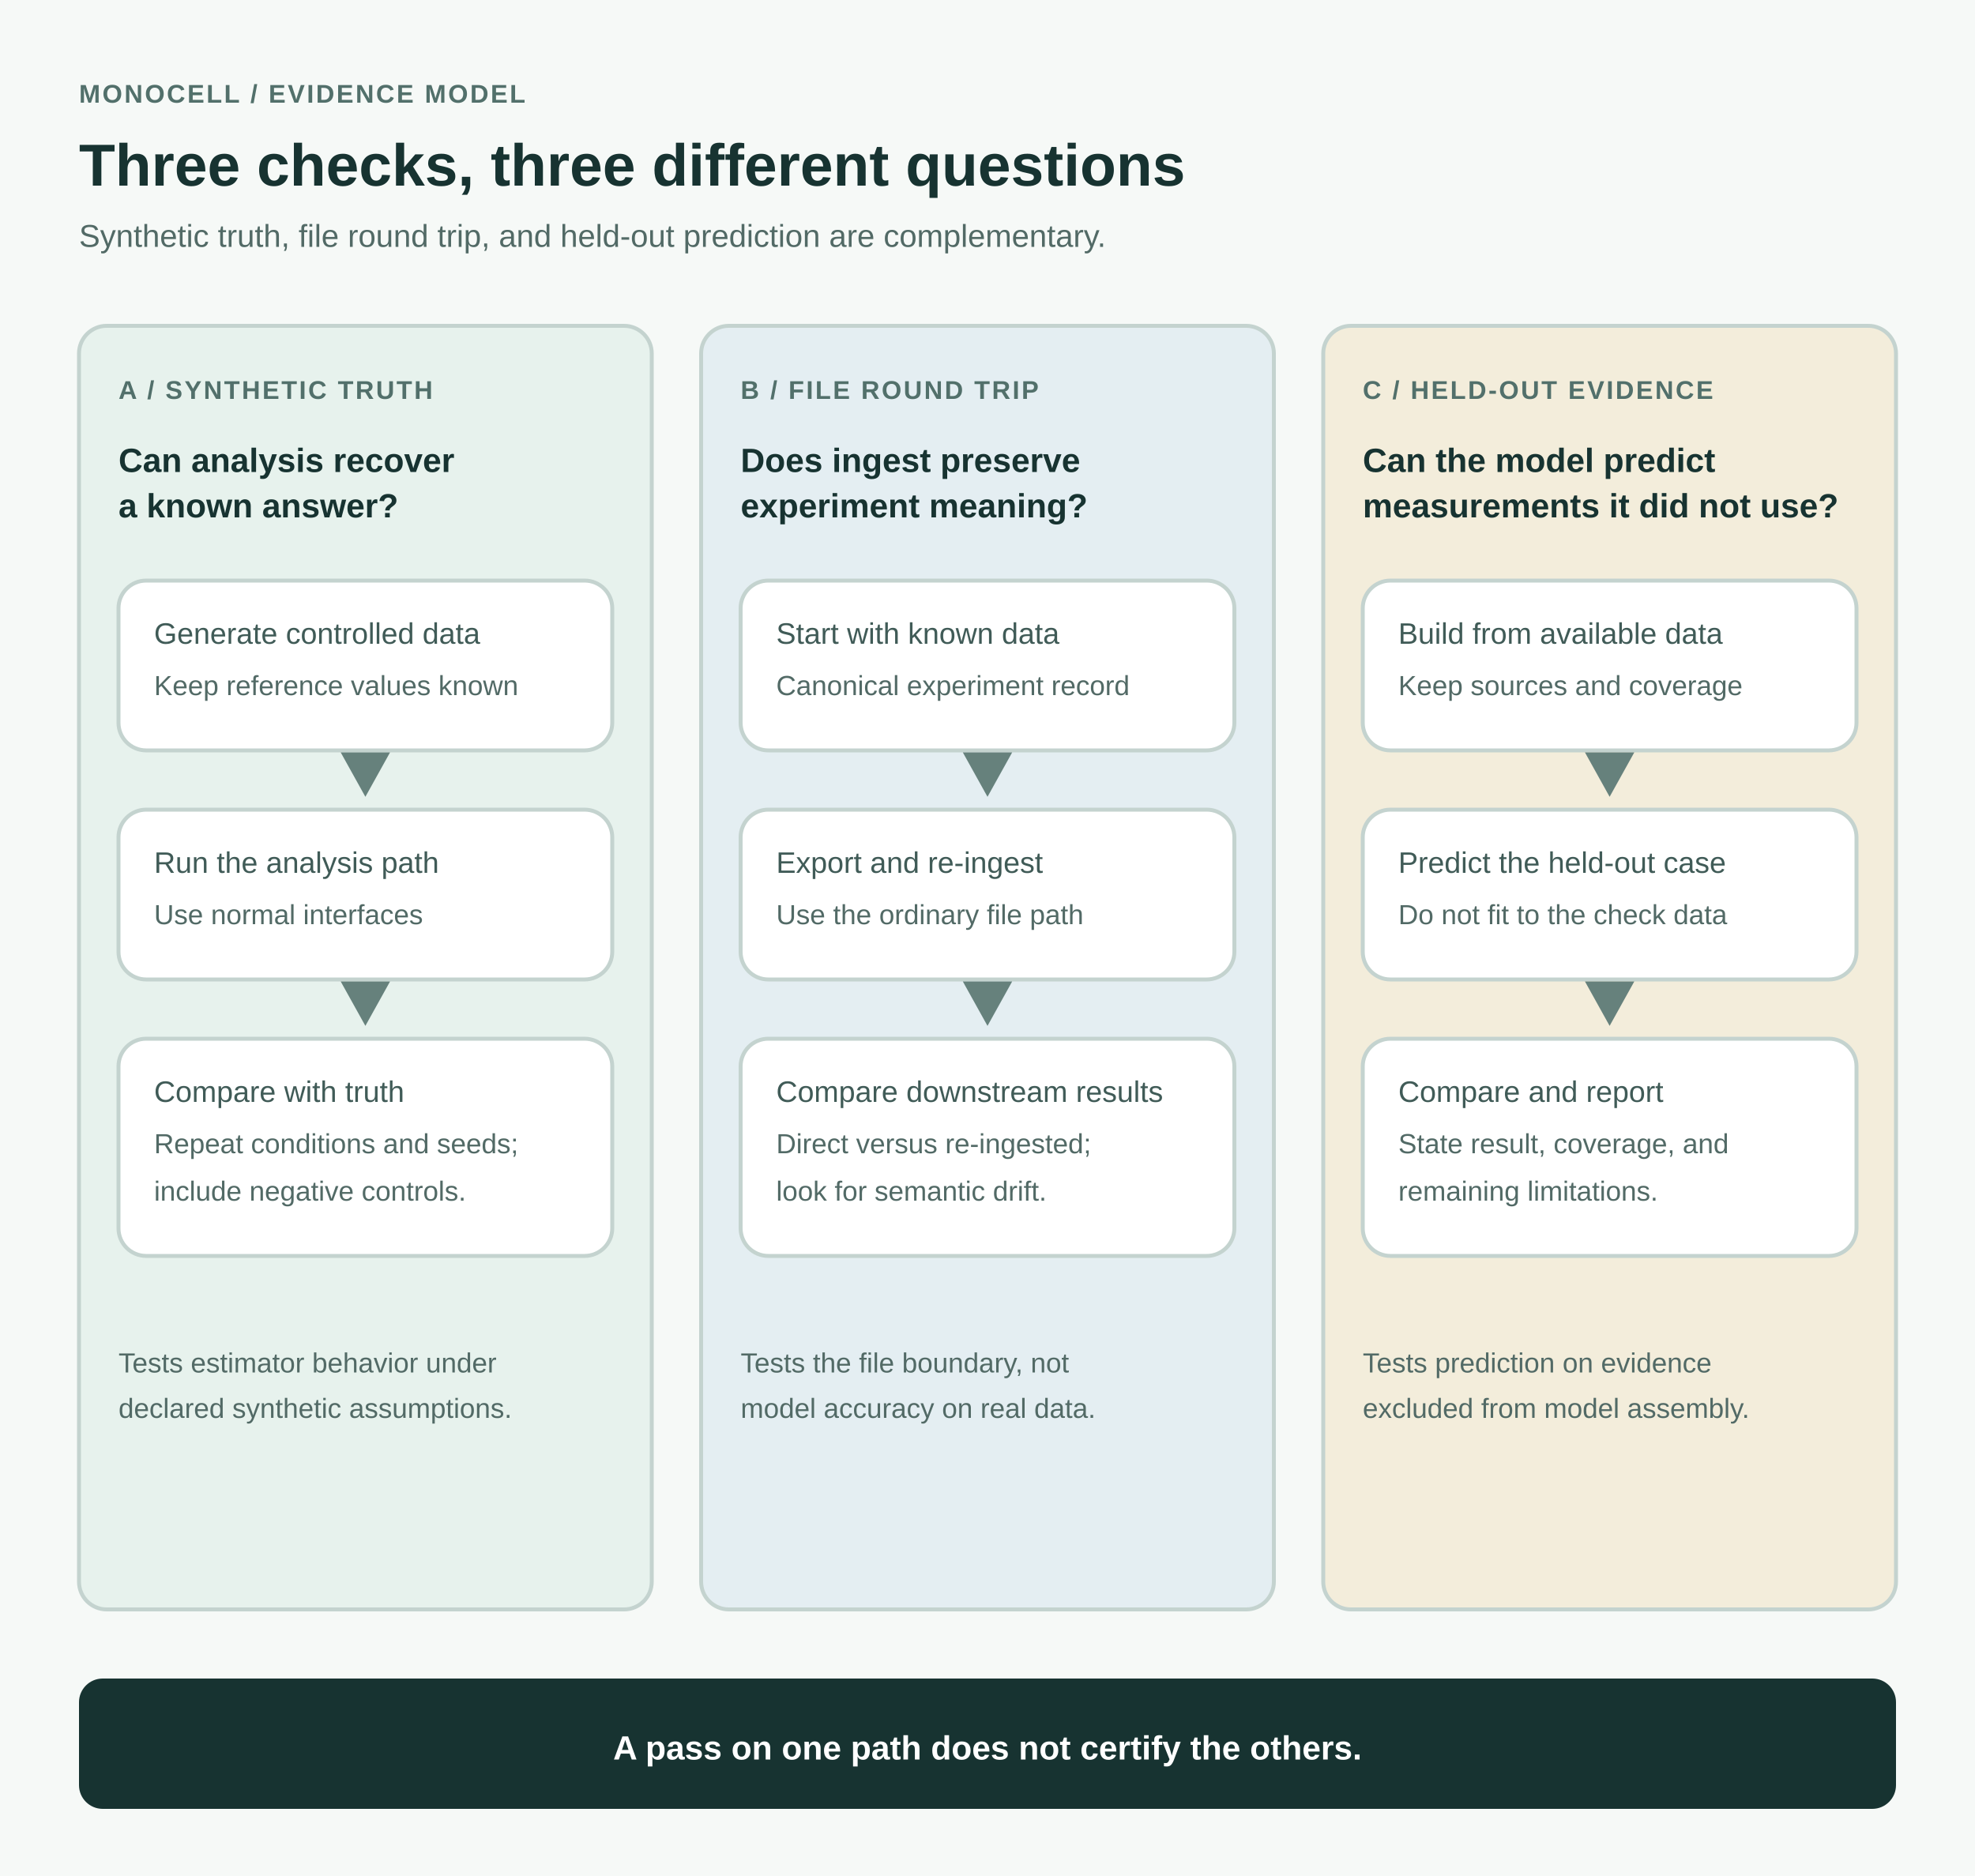
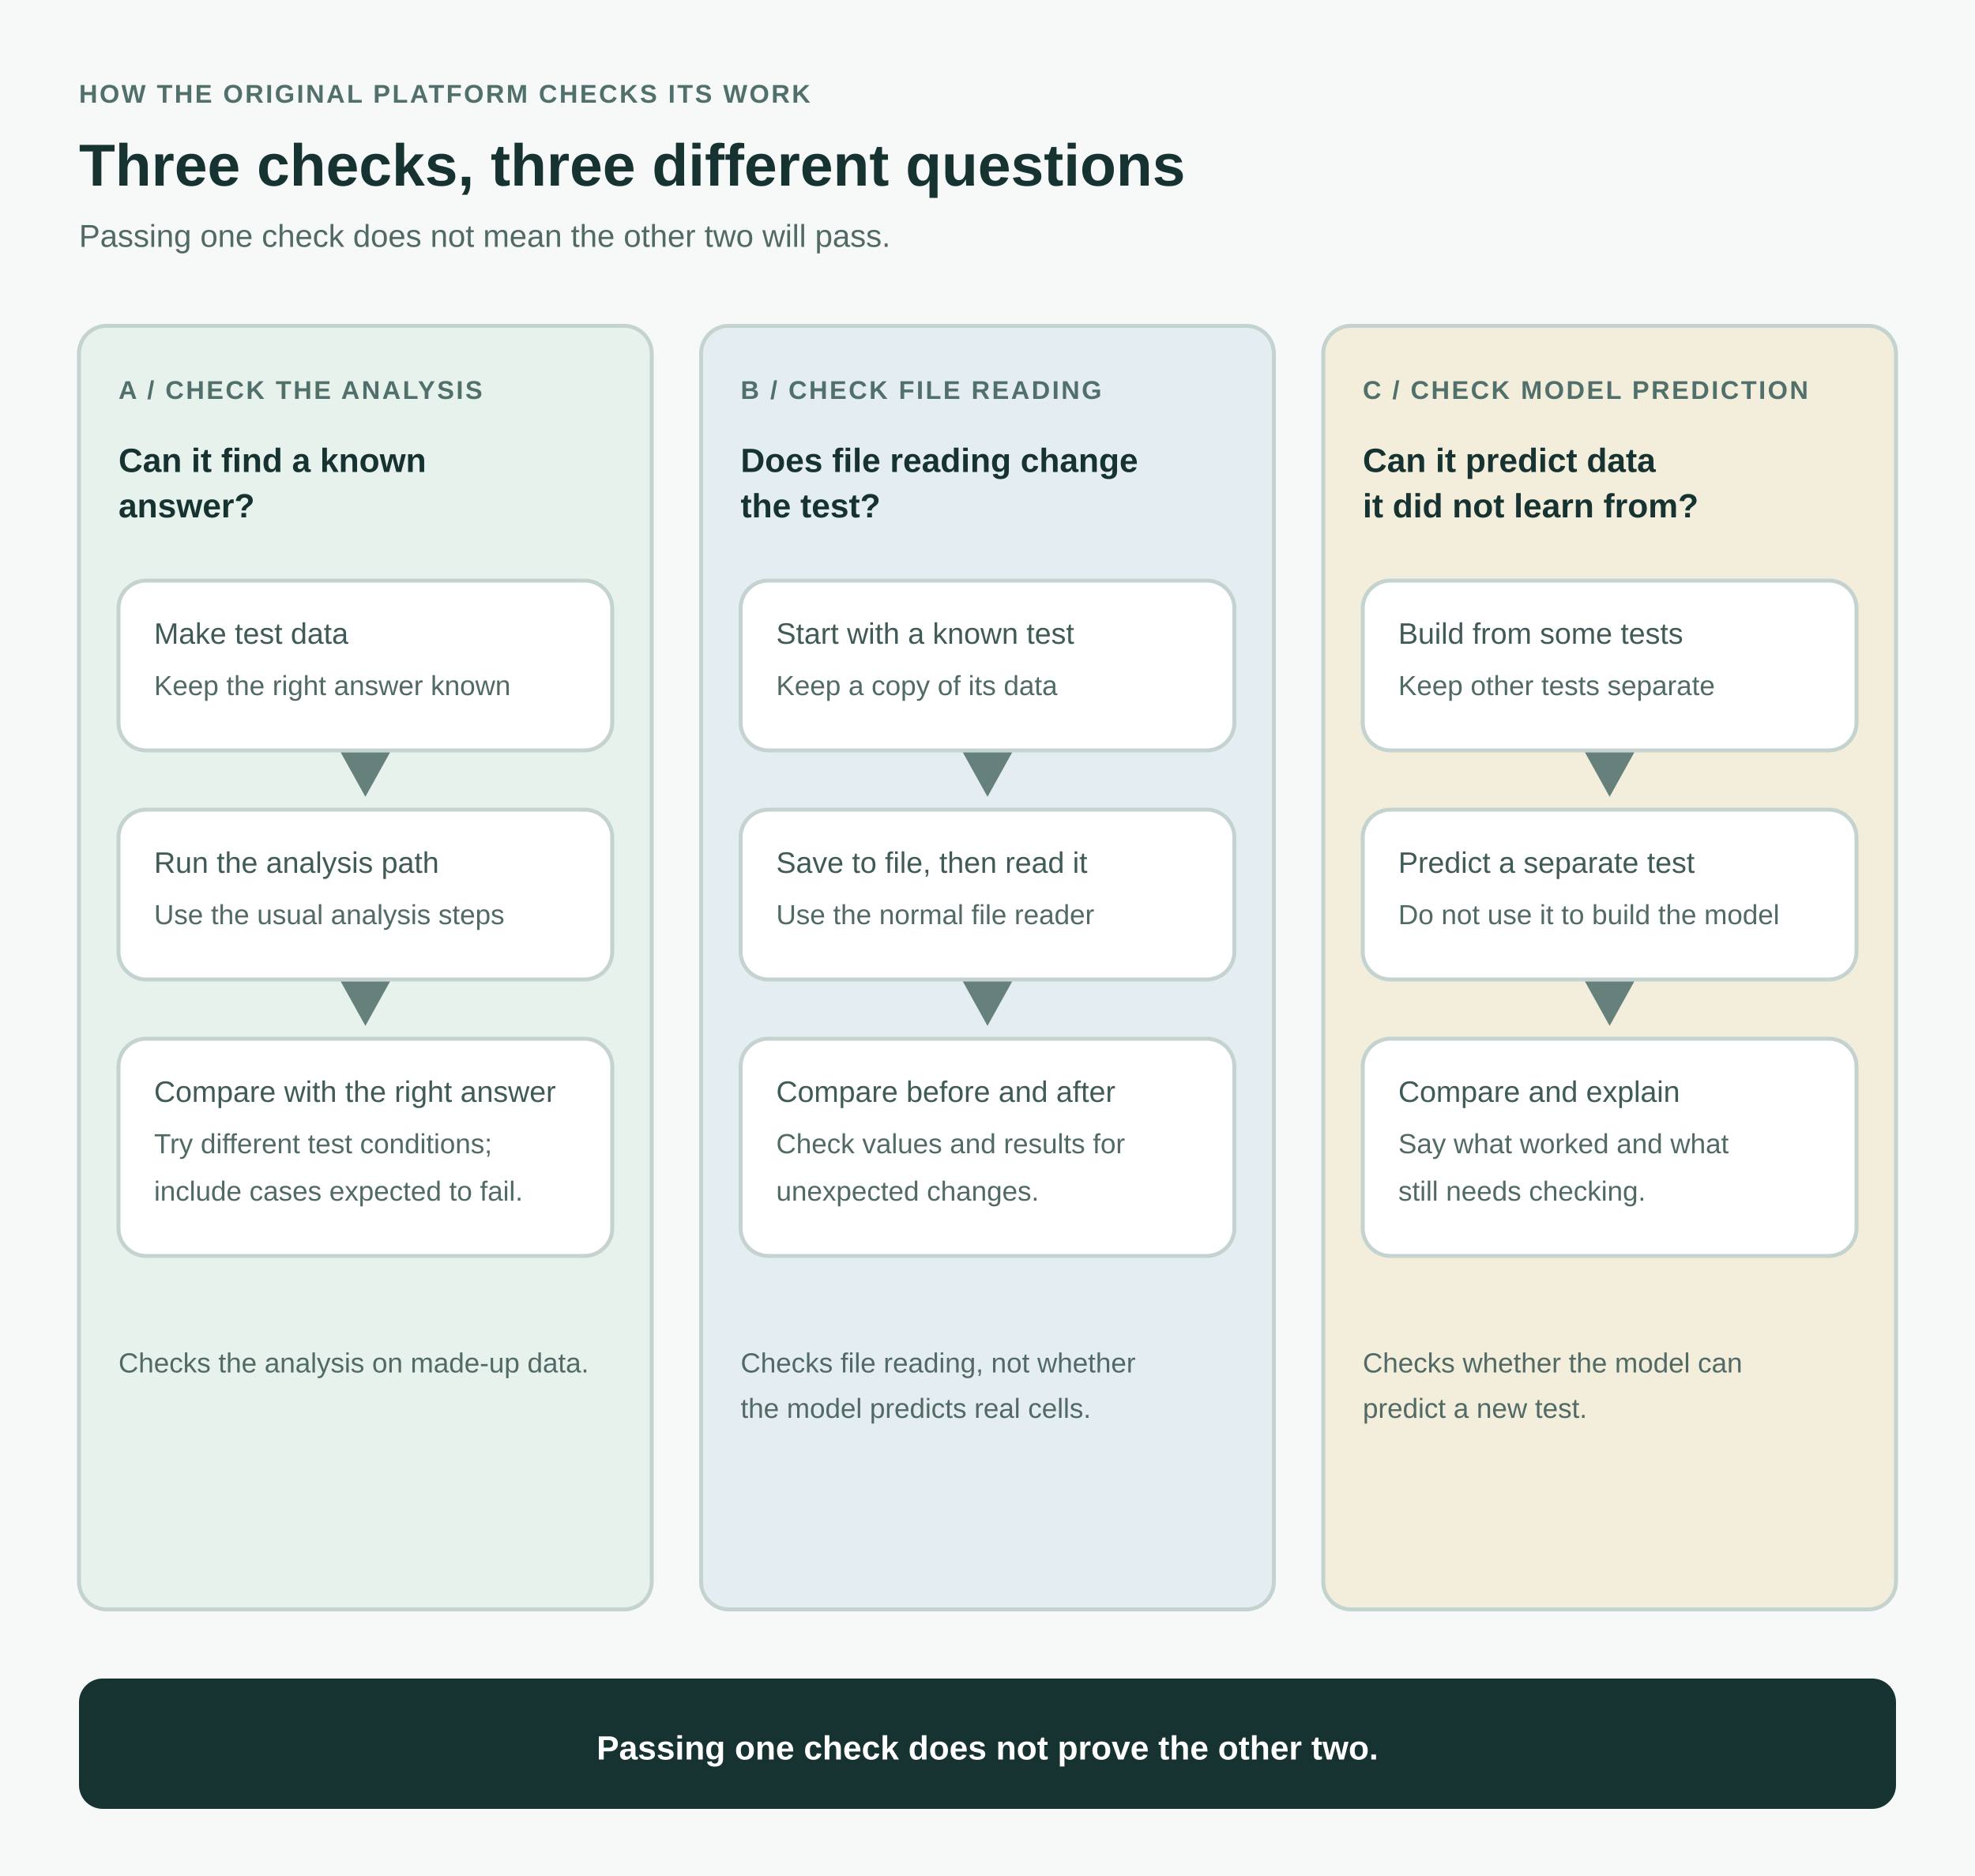
<svg xmlns="http://www.w3.org/2000/svg" viewBox="0 0 1000 950" role="img" aria-labelledby="title desc">
  <defs>
    <marker id="arrow" markerWidth="12" markerHeight="12" refX="9" refY="6" orient="auto">
      <path d="M1,1 L10,6 L1,11 Z" fill="#66817c" />
    </marker>
    <style>
      .title { font: 700 30px 'Segoe UI', Arial, sans-serif; fill: #173331; }
      .subtitle { font: 16px 'Segoe UI', Arial, sans-serif; fill: #526a66; }
      .label { font: 700 13px 'Segoe UI', Arial, sans-serif; letter-spacing: 1px; fill: #52706b; }
      .head { font: 700 17px 'Segoe UI', Arial, sans-serif; fill: #173331; }
      .body { font: 15px 'Segoe UI', Arial, sans-serif; fill: #405b57; }
      .small { font: 14px 'Segoe UI', Arial, sans-serif; fill: #526a66; }
      .node { stroke: #c4d3cf; stroke-width: 2; rx: 14; }
      .edge { fill: none; stroke: #66817c; stroke-width: 2.5; marker-end: url(#arrow); }
    </style>
  </defs>
  <rect width="1000" height="950" fill="#f6f9f7" />
-   <text x="40" y="52" class="label">MONOCELL / EVIDENCE MODEL</text>
+   <text x="40" y="52" class="label">HOW THE ORIGINAL PLATFORM CHECKS ITS WORK</text>
  <text x="40" y="94" class="title">Three checks, three different questions</text>
-   <text x="40" y="125" class="subtitle">Synthetic truth, file round trip, and held-out prediction are complementary.</text>
+   <text x="40" y="125" class="subtitle">Passing one check does not mean the other two will pass.</text>
  <rect x="40" y="165" width="290" height="650" fill="#e7f2ed" class="node" />
-   <text x="60" y="202" class="label">A / SYNTHETIC TRUTH</text>
-   <text x="60" y="239" class="head">Can analysis recover</text>
-   <text x="60" y="262" class="head">a known answer?</text>
+   <text x="60" y="202" class="label">A / CHECK THE ANALYSIS</text>
+   <text x="60" y="239" class="head">Can it find a known</text>
+   <text x="60" y="262" class="head">answer?</text>
  <rect x="60" y="294" width="250" height="86" fill="#ffffff" class="node" />
-   <text x="78" y="326" class="body">Generate controlled data</text>
-   <text x="78" y="352" class="small">Keep reference values known</text>
+   <text x="78" y="326" class="body">Make test data</text>
+   <text x="78" y="352" class="small">Keep the right answer known</text>
  <path d="M185,383 V401" class="edge" />
  <rect x="60" y="410" width="250" height="86" fill="#ffffff" class="node" />
  <text x="78" y="442" class="body">Run the analysis path</text>
-   <text x="78" y="468" class="small">Use normal interfaces</text>
+   <text x="78" y="468" class="small">Use the usual analysis steps</text>
  <path d="M185,499 V517" class="edge" />
  <rect x="60" y="526" width="250" height="110" fill="#ffffff" class="node" />
-   <text x="78" y="558" class="body">Compare with truth</text>
-   <text x="78" y="584" class="small">Repeat conditions and seeds;</text>
-   <text x="78" y="608" class="small">include negative controls.</text>
-   <text x="60" y="695" class="small">Tests estimator behavior under</text>
-   <text x="60" y="718" class="small">declared synthetic assumptions.</text>
+   <text x="78" y="558" class="body">Compare with the right answer</text>
+   <text x="78" y="584" class="small">Try different test conditions;</text>
+   <text x="78" y="608" class="small">include cases expected to fail.</text>
+   <text x="60" y="695" class="small">Checks the analysis on made-up data.</text>
  <rect x="355" y="165" width="290" height="650" fill="#e4eef2" class="node" />
-   <text x="375" y="202" class="label">B / FILE ROUND TRIP</text>
-   <text x="375" y="239" class="head">Does ingest preserve</text>
-   <text x="375" y="262" class="head">experiment meaning?</text>
+   <text x="375" y="202" class="label">B / CHECK FILE READING</text>
+   <text x="375" y="239" class="head">Does file reading change</text>
+   <text x="375" y="262" class="head">the test?</text>
  <rect x="375" y="294" width="250" height="86" fill="#ffffff" class="node" />
-   <text x="393" y="326" class="body">Start with known data</text>
-   <text x="393" y="352" class="small">Canonical experiment record</text>
+   <text x="393" y="326" class="body">Start with a known test</text>
+   <text x="393" y="352" class="small">Keep a copy of its data</text>
  <path d="M500,383 V401" class="edge" />
  <rect x="375" y="410" width="250" height="86" fill="#ffffff" class="node" />
-   <text x="393" y="442" class="body">Export and re-ingest</text>
-   <text x="393" y="468" class="small">Use the ordinary file path</text>
+   <text x="393" y="442" class="body">Save to file, then read it</text>
+   <text x="393" y="468" class="small">Use the normal file reader</text>
  <path d="M500,499 V517" class="edge" />
  <rect x="375" y="526" width="250" height="110" fill="#ffffff" class="node" />
-   <text x="393" y="558" class="body">Compare downstream results</text>
-   <text x="393" y="584" class="small">Direct versus re-ingested;</text>
-   <text x="393" y="608" class="small">look for semantic drift.</text>
-   <text x="375" y="695" class="small">Tests the file boundary, not</text>
-   <text x="375" y="718" class="small">model accuracy on real data.</text>
+   <text x="393" y="558" class="body">Compare before and after</text>
+   <text x="393" y="584" class="small">Check values and results for</text>
+   <text x="393" y="608" class="small">unexpected changes.</text>
+   <text x="375" y="695" class="small">Checks file reading, not whether</text>
+   <text x="375" y="718" class="small">the model predicts real cells.</text>
  <rect x="670" y="165" width="290" height="650" fill="#f3eddb" class="node" />
-   <text x="690" y="202" class="label">C / HELD-OUT EVIDENCE</text>
-   <text x="690" y="239" class="head">Can the model predict</text>
-   <text x="690" y="262" class="head">measurements it did not use?</text>
+   <text x="690" y="202" class="label">C / CHECK MODEL PREDICTION</text>
+   <text x="690" y="239" class="head">Can it predict data</text>
+   <text x="690" y="262" class="head">it did not learn from?</text>
  <rect x="690" y="294" width="250" height="86" fill="#ffffff" class="node" />
-   <text x="708" y="326" class="body">Build from available data</text>
-   <text x="708" y="352" class="small">Keep sources and coverage</text>
+   <text x="708" y="326" class="body">Build from some tests</text>
+   <text x="708" y="352" class="small">Keep other tests separate</text>
  <path d="M815,383 V401" class="edge" />
  <rect x="690" y="410" width="250" height="86" fill="#ffffff" class="node" />
-   <text x="708" y="442" class="body">Predict the held-out case</text>
-   <text x="708" y="468" class="small">Do not fit to the check data</text>
+   <text x="708" y="442" class="body">Predict a separate test</text>
+   <text x="708" y="468" class="small">Do not use it to build the model</text>
  <path d="M815,499 V517" class="edge" />
  <rect x="690" y="526" width="250" height="110" fill="#ffffff" class="node" />
-   <text x="708" y="558" class="body">Compare and report</text>
-   <text x="708" y="584" class="small">State result, coverage, and</text>
-   <text x="708" y="608" class="small">remaining limitations.</text>
-   <text x="690" y="695" class="small">Tests prediction on evidence</text>
-   <text x="690" y="718" class="small">excluded from model assembly.</text>
+   <text x="708" y="558" class="body">Compare and explain</text>
+   <text x="708" y="584" class="small">Say what worked and what</text>
+   <text x="708" y="608" class="small">still needs checking.</text>
+   <text x="690" y="695" class="small">Checks whether the model can</text>
+   <text x="690" y="718" class="small">predict a new test.</text>
  <rect x="40" y="850" width="920" height="66" fill="#173331" rx="12" />
-   <text x="500" y="891" text-anchor="middle" font-family="'Segoe UI', Arial, sans-serif" font-size="17px" font-weight="700" fill="#ffffff">A pass on one path does not certify the others.</text>
+   <text x="500" y="891" text-anchor="middle" font-family="'Segoe UI', Arial, sans-serif" font-size="17px" font-weight="700" fill="#ffffff">Passing one check does not prove the other two.</text>
</svg>
